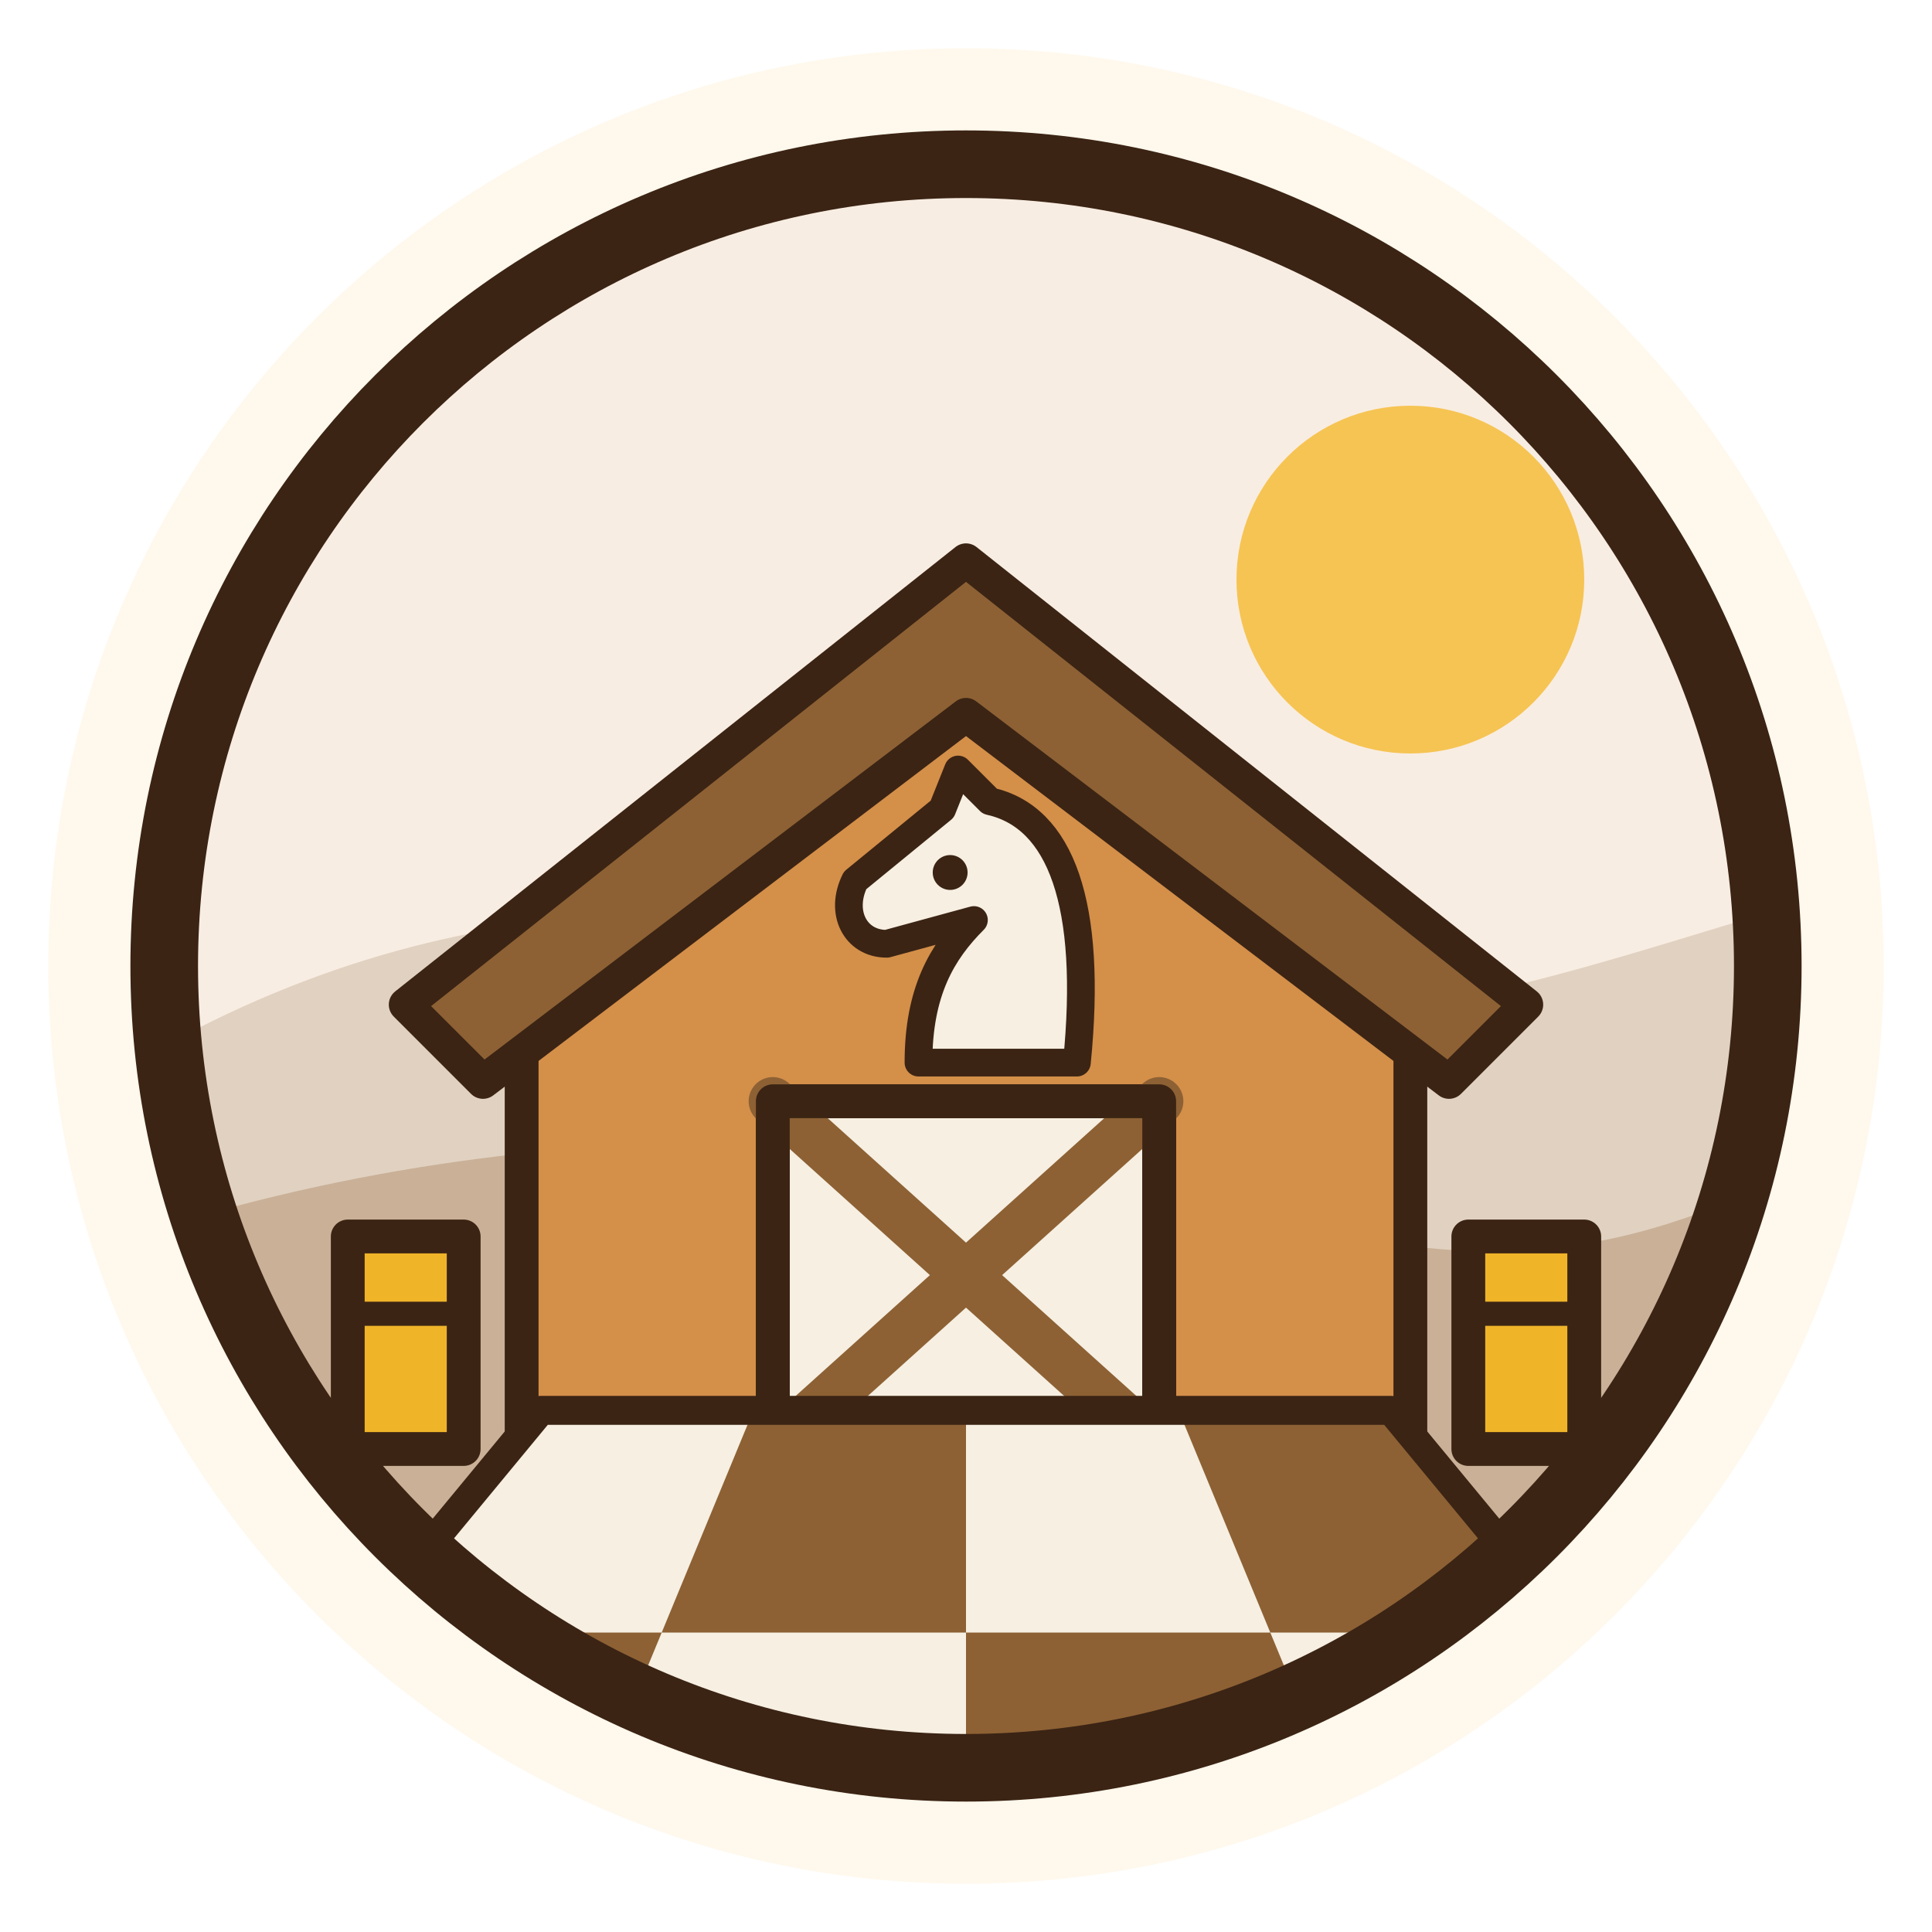
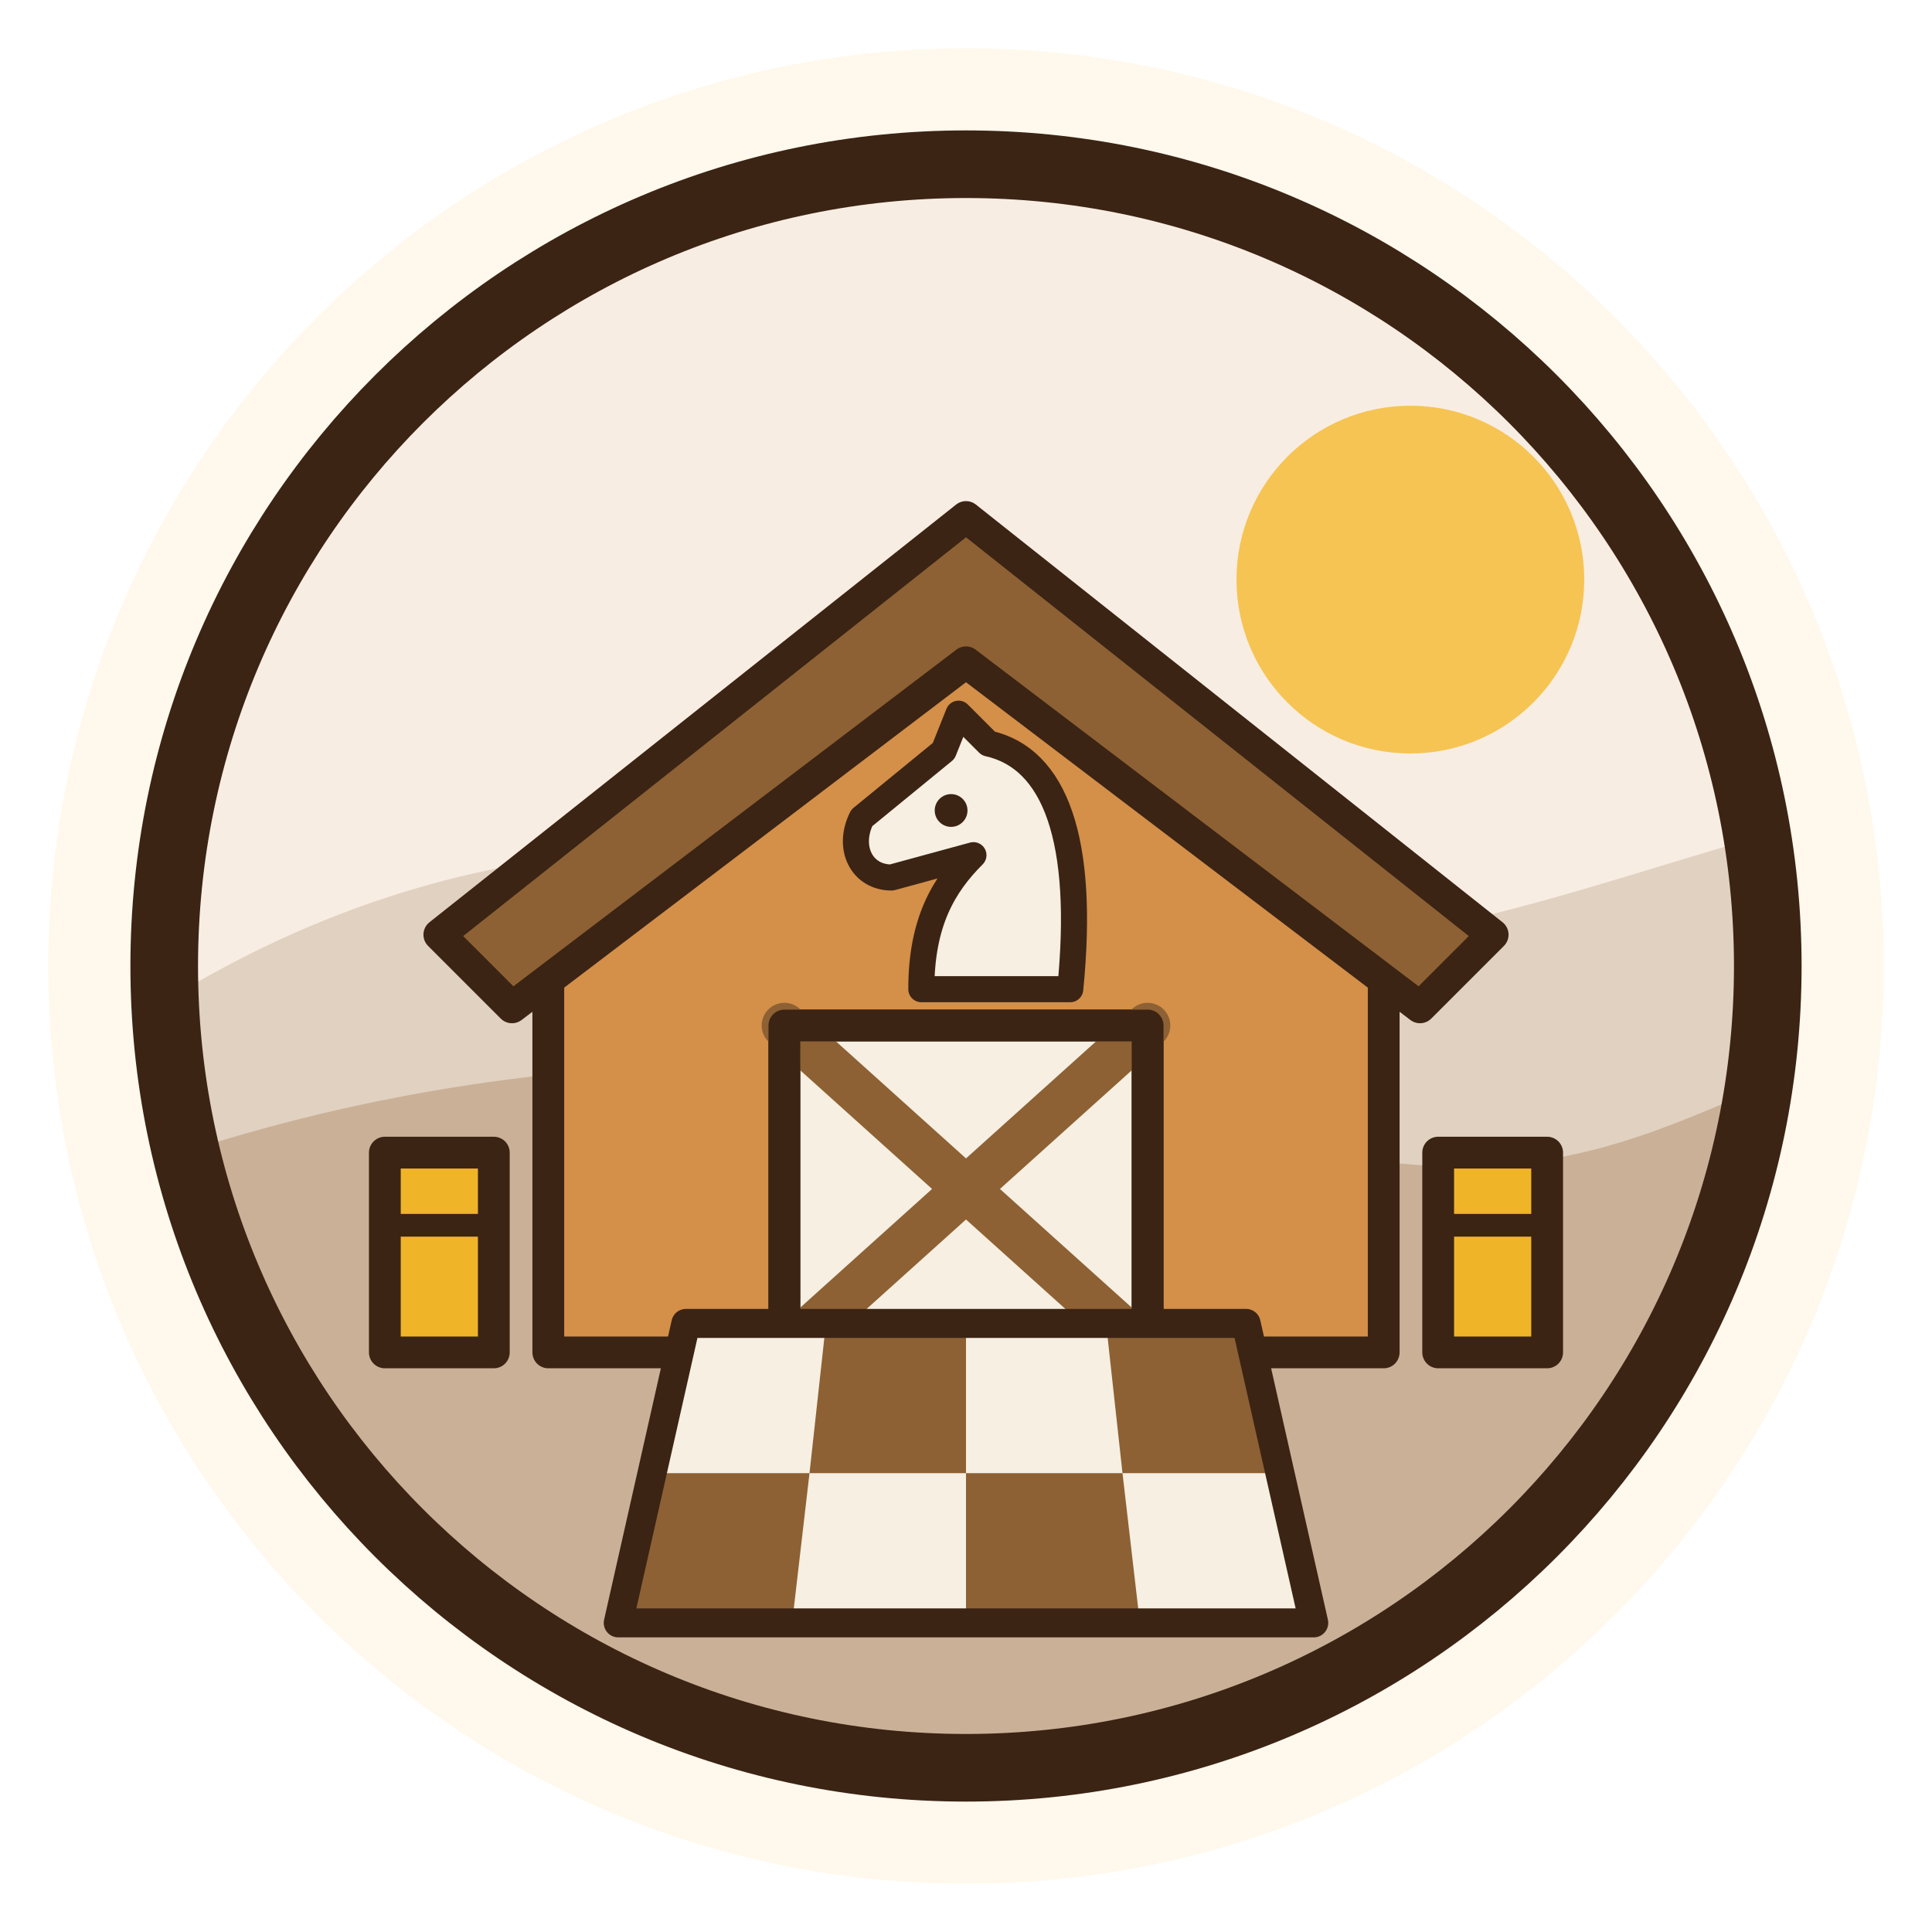
<svg xmlns="http://www.w3.org/2000/svg" viewBox="0 0 200 200" role="img" aria-labelledby="t">
  <defs>
    <clipPath id="c">
      <circle cx="100" cy="100" r="82" />
    </clipPath>
  </defs>
  <circle cx="100" cy="100" r="95" fill="#fff8ec" />
  <g clip-path="url(#c)">
    <rect width="200" height="200" fill="#f8ede2" />
    <circle cx="146" cy="60" r="18" fill="#f6c453" />
-     <path d="M14 110C48 90 82 92 110 102S168 98 192 92V200H14Z" fill="#e1d1c1" />
-     <path d="M8 130C52 114 98 116 132 126S180 122 196 118V200H8Z" fill="#c9b097" />
-     <g stroke="#3b2414" stroke-width="3.5" stroke-linejoin="round" stroke-linecap="round">
-       <path d="M54 150V100L100 66L146 100V150Z" fill="#d48f49" />
-       <path d="M42 104L100 58L158 104L150 112L100 74L50 112Z" fill="#8d6134" />
-       <path d="M80 150V114H120V150Z" fill="#f6efe2" />
-       <path d="M80 114L120 150M120 114L80 150" fill="none" stroke="#8d6134" stroke-width="5" />
-       <path d="M80 150V114H120V150" fill="none" />
-       <g transform="translate(100 110) scale(0.82)">
-         <path d="M-6 0C-6-9-3-14 1-18L-10-15C-14-15-16-19-14-23L-3-32L-1-37L3-33C12-31 16-20 14 0Z" fill="#f6efe2" />
-         <circle cx="-2" cy="-24" r="2.2" fill="#3b2414" stroke="none" />
+     <g transform="translate(100 140) scale(.94) translate(-100 -150)">
+       <path d="M14 110C48 90 82 92 110 102S168 98 192 92V200H14Z" fill="#e1d1c1" />
+       <path d="M8 130C52 114 98 116 132 126S180 122 196 118V200H8Z" fill="#c9b097" />
+       <g stroke="#3b2414" stroke-width="3.5" stroke-linejoin="round" stroke-linecap="round">
+         <path d="M54 150V100L100 66L146 100V150Z" fill="#d48f49" />
+         <path d="M42 104L100 58L158 104L150 112L100 74L50 112Z" fill="#8d6134" />
+         <path d="M80 150V114H120V150Z" fill="#f6efe2" />
+         <path d="M80 114L120 150M120 114L80 150" fill="none" stroke="#8d6134" stroke-width="5" />
+         <path d="M80 150V114H120V150" fill="none" />
+         <g transform="translate(100 110) scale(0.82)">
+           <path d="M-6 0C-6-9-3-14 1-18L-10-15C-14-15-16-19-14-23L-3-32L-1-37L3-33C12-31 16-20 14 0Z" fill="#f6efe2" />
+           <circle cx="-2" cy="-24" r="2.2" fill="#3b2414" stroke="none" />
+         </g>
+         <path d="M36 150V128H48V150ZM152 150V128H164V150Z" fill="#f0b429" />
+         <path d="M36 136H48M152 136H164" fill="none" stroke-width="2.5" />
      </g>
-       <path d="M36 150V128H48V150ZM152 150V128H164V150Z" fill="#f0b429" />
-       <path d="M36 136H48M152 136H164" fill="none" stroke-width="2.5" />
    </g>
-     <path d="M56.0 146.0L144.0 146.0L182.0 192.0L18.0 192.0Z" fill="#f6efe2" />
-     <path d="M78.0 146.0L100.0 146.0L100.0 169.0L68.5 169.0ZM122.0 146.0L144.0 146.0L163.0 169.0L131.5 169.0ZM37.0 169.0L68.5 169.0L59.0 192.0L18.0 192.0ZM100.0 169.0L131.5 169.0L141.0 192.0L100.0 192.0Z" fill="#8d6134" />
-     <path d="M56.0 146.0L144.0 146.0L182.0 192.0L18.0 192.0Z" fill="none" stroke="#3b2414" stroke-width="3" stroke-linejoin="round" />
+     <path d="M71.0 137.0L129.0 137.0L136.0 168.0L64.0 168.0Z" fill="#f6efe2" />
+     <path d="M85.5 137.0L100.0 137.0L100.0 152.5L83.8 152.5ZM114.5 137.0L129.0 137.0L132.5 152.5L116.2 152.5ZM67.5 152.5L83.8 152.5L82.0 168.0L64.0 168.0ZM100.0 152.5L116.2 152.5L118.0 168.0L100.0 168.0Z" fill="#8d6134" />
+     <path d="M71.0 137.0L129.0 137.0L136.0 168.0L64.0 168.0Z" fill="none" stroke="#3b2414" stroke-width="3" stroke-linejoin="round" />
  </g>
  <circle cx="100" cy="100" r="83" fill="none" stroke="#3b2414" stroke-width="7" />
</svg>
